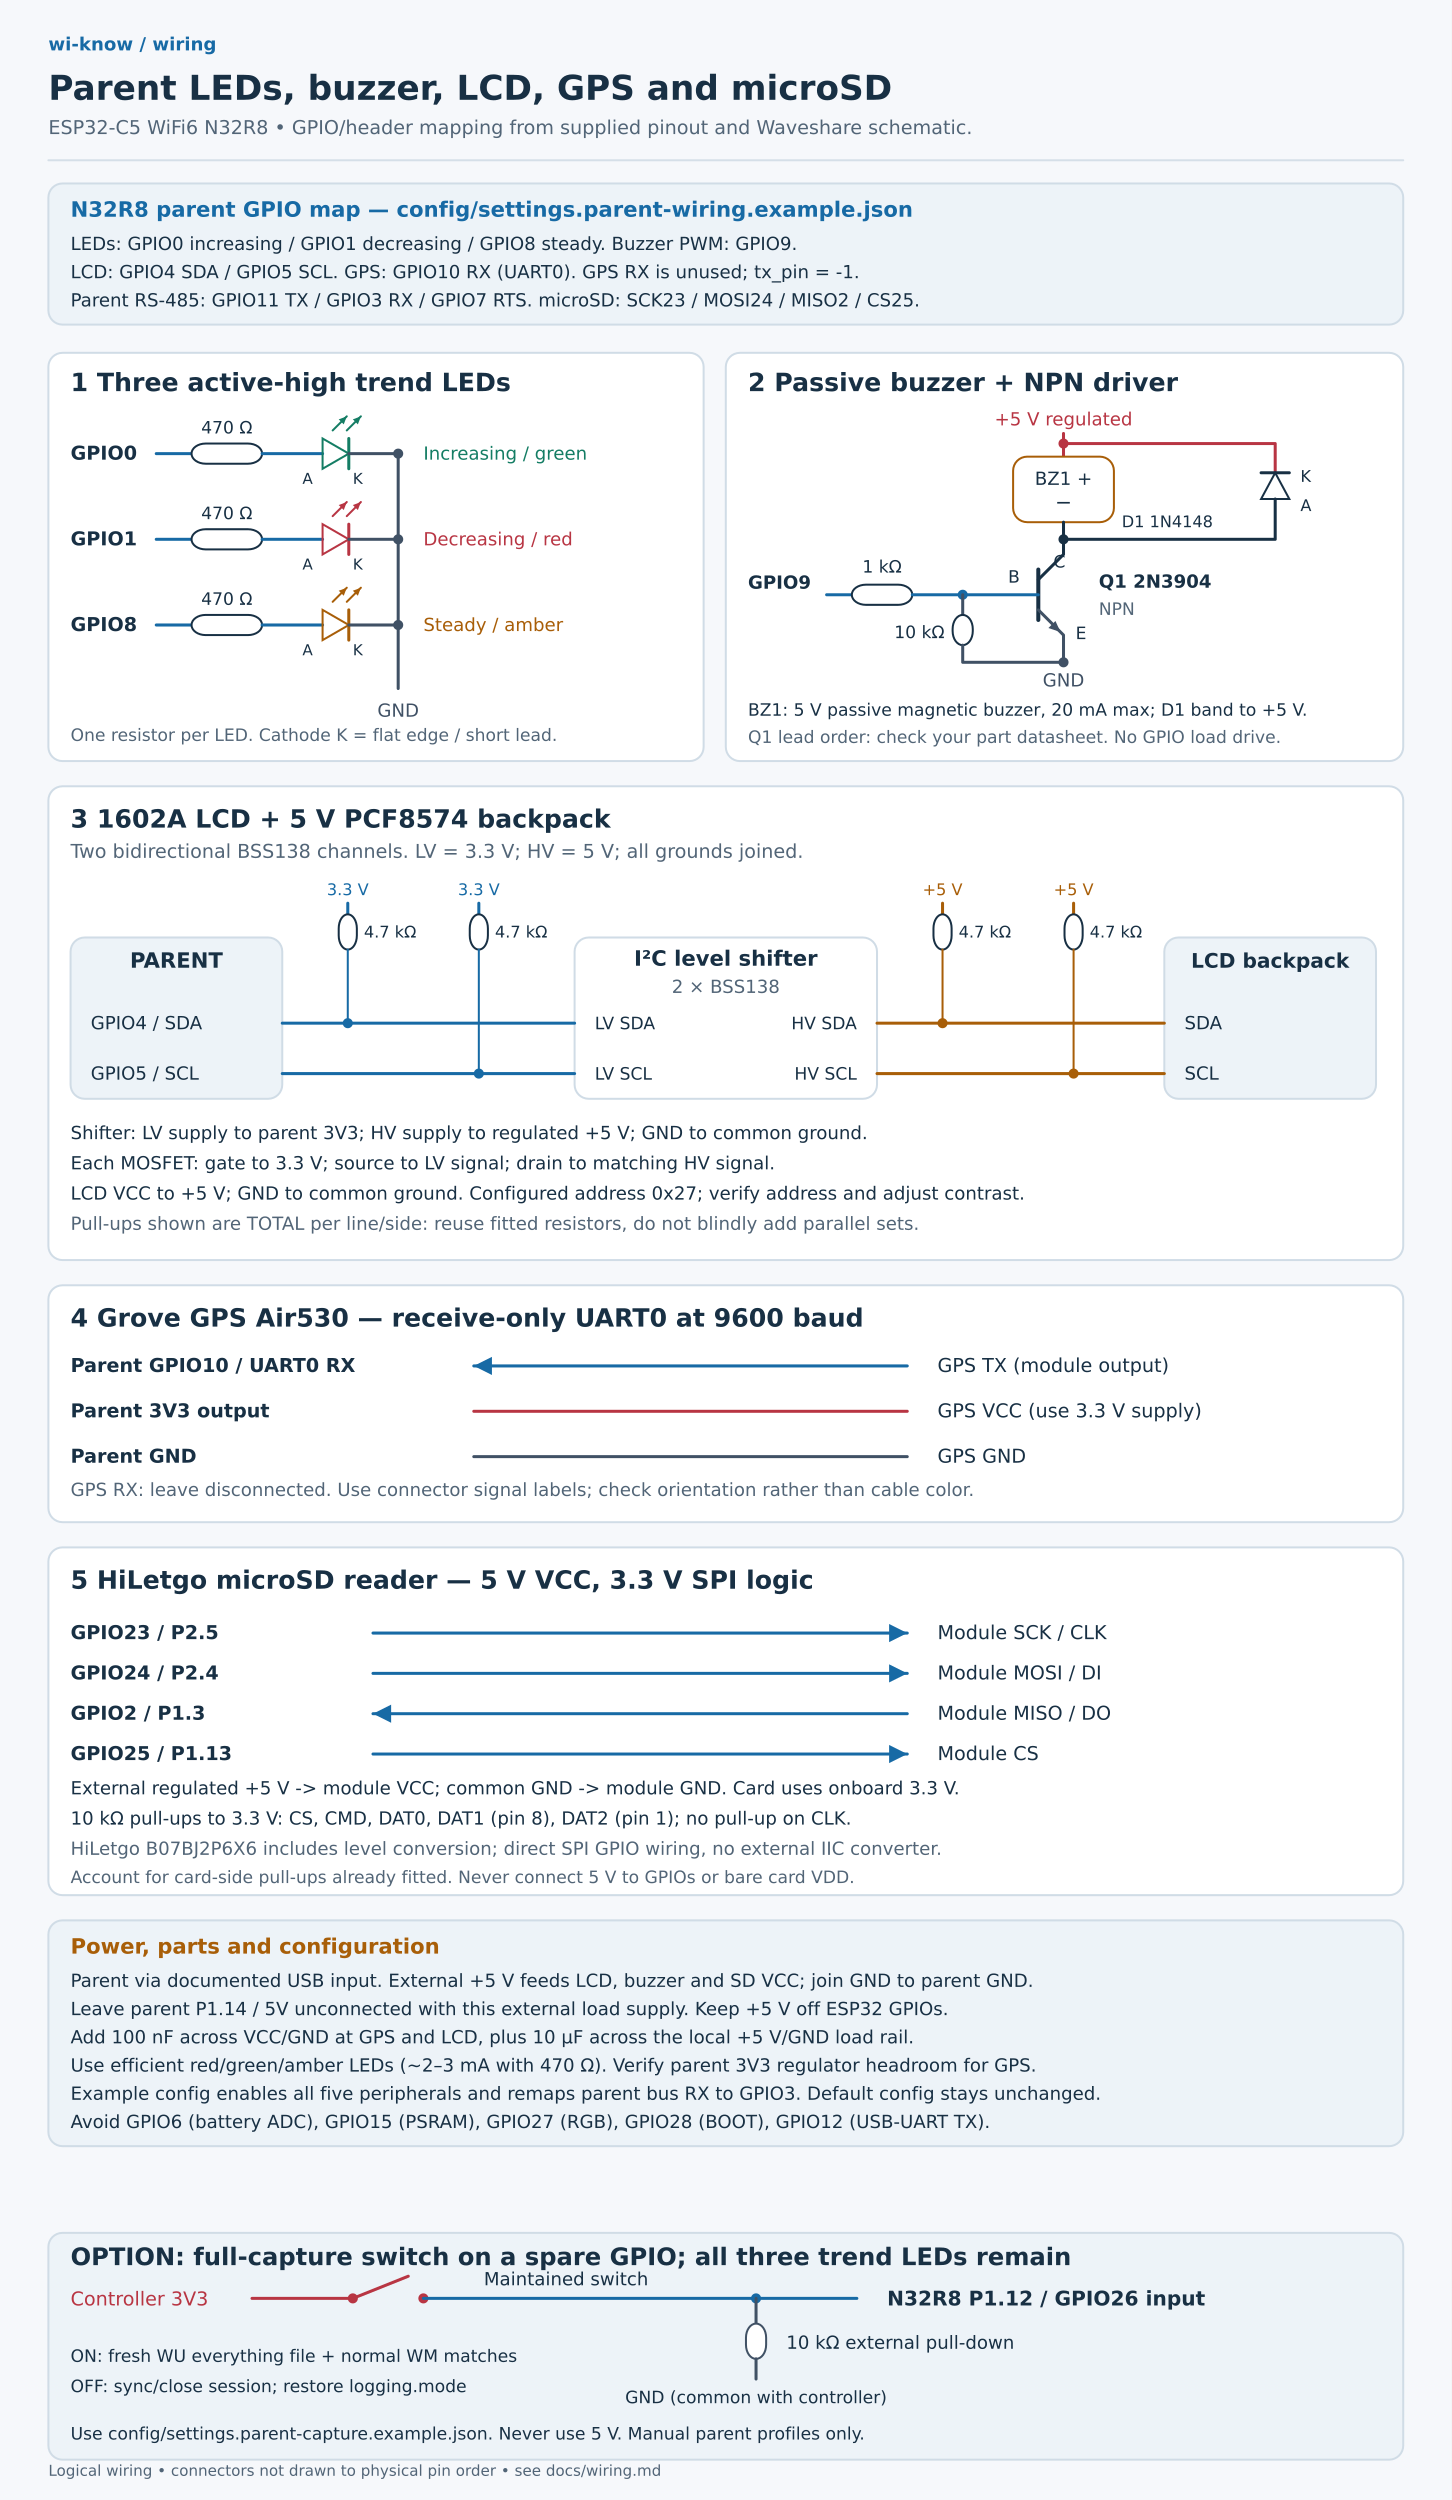
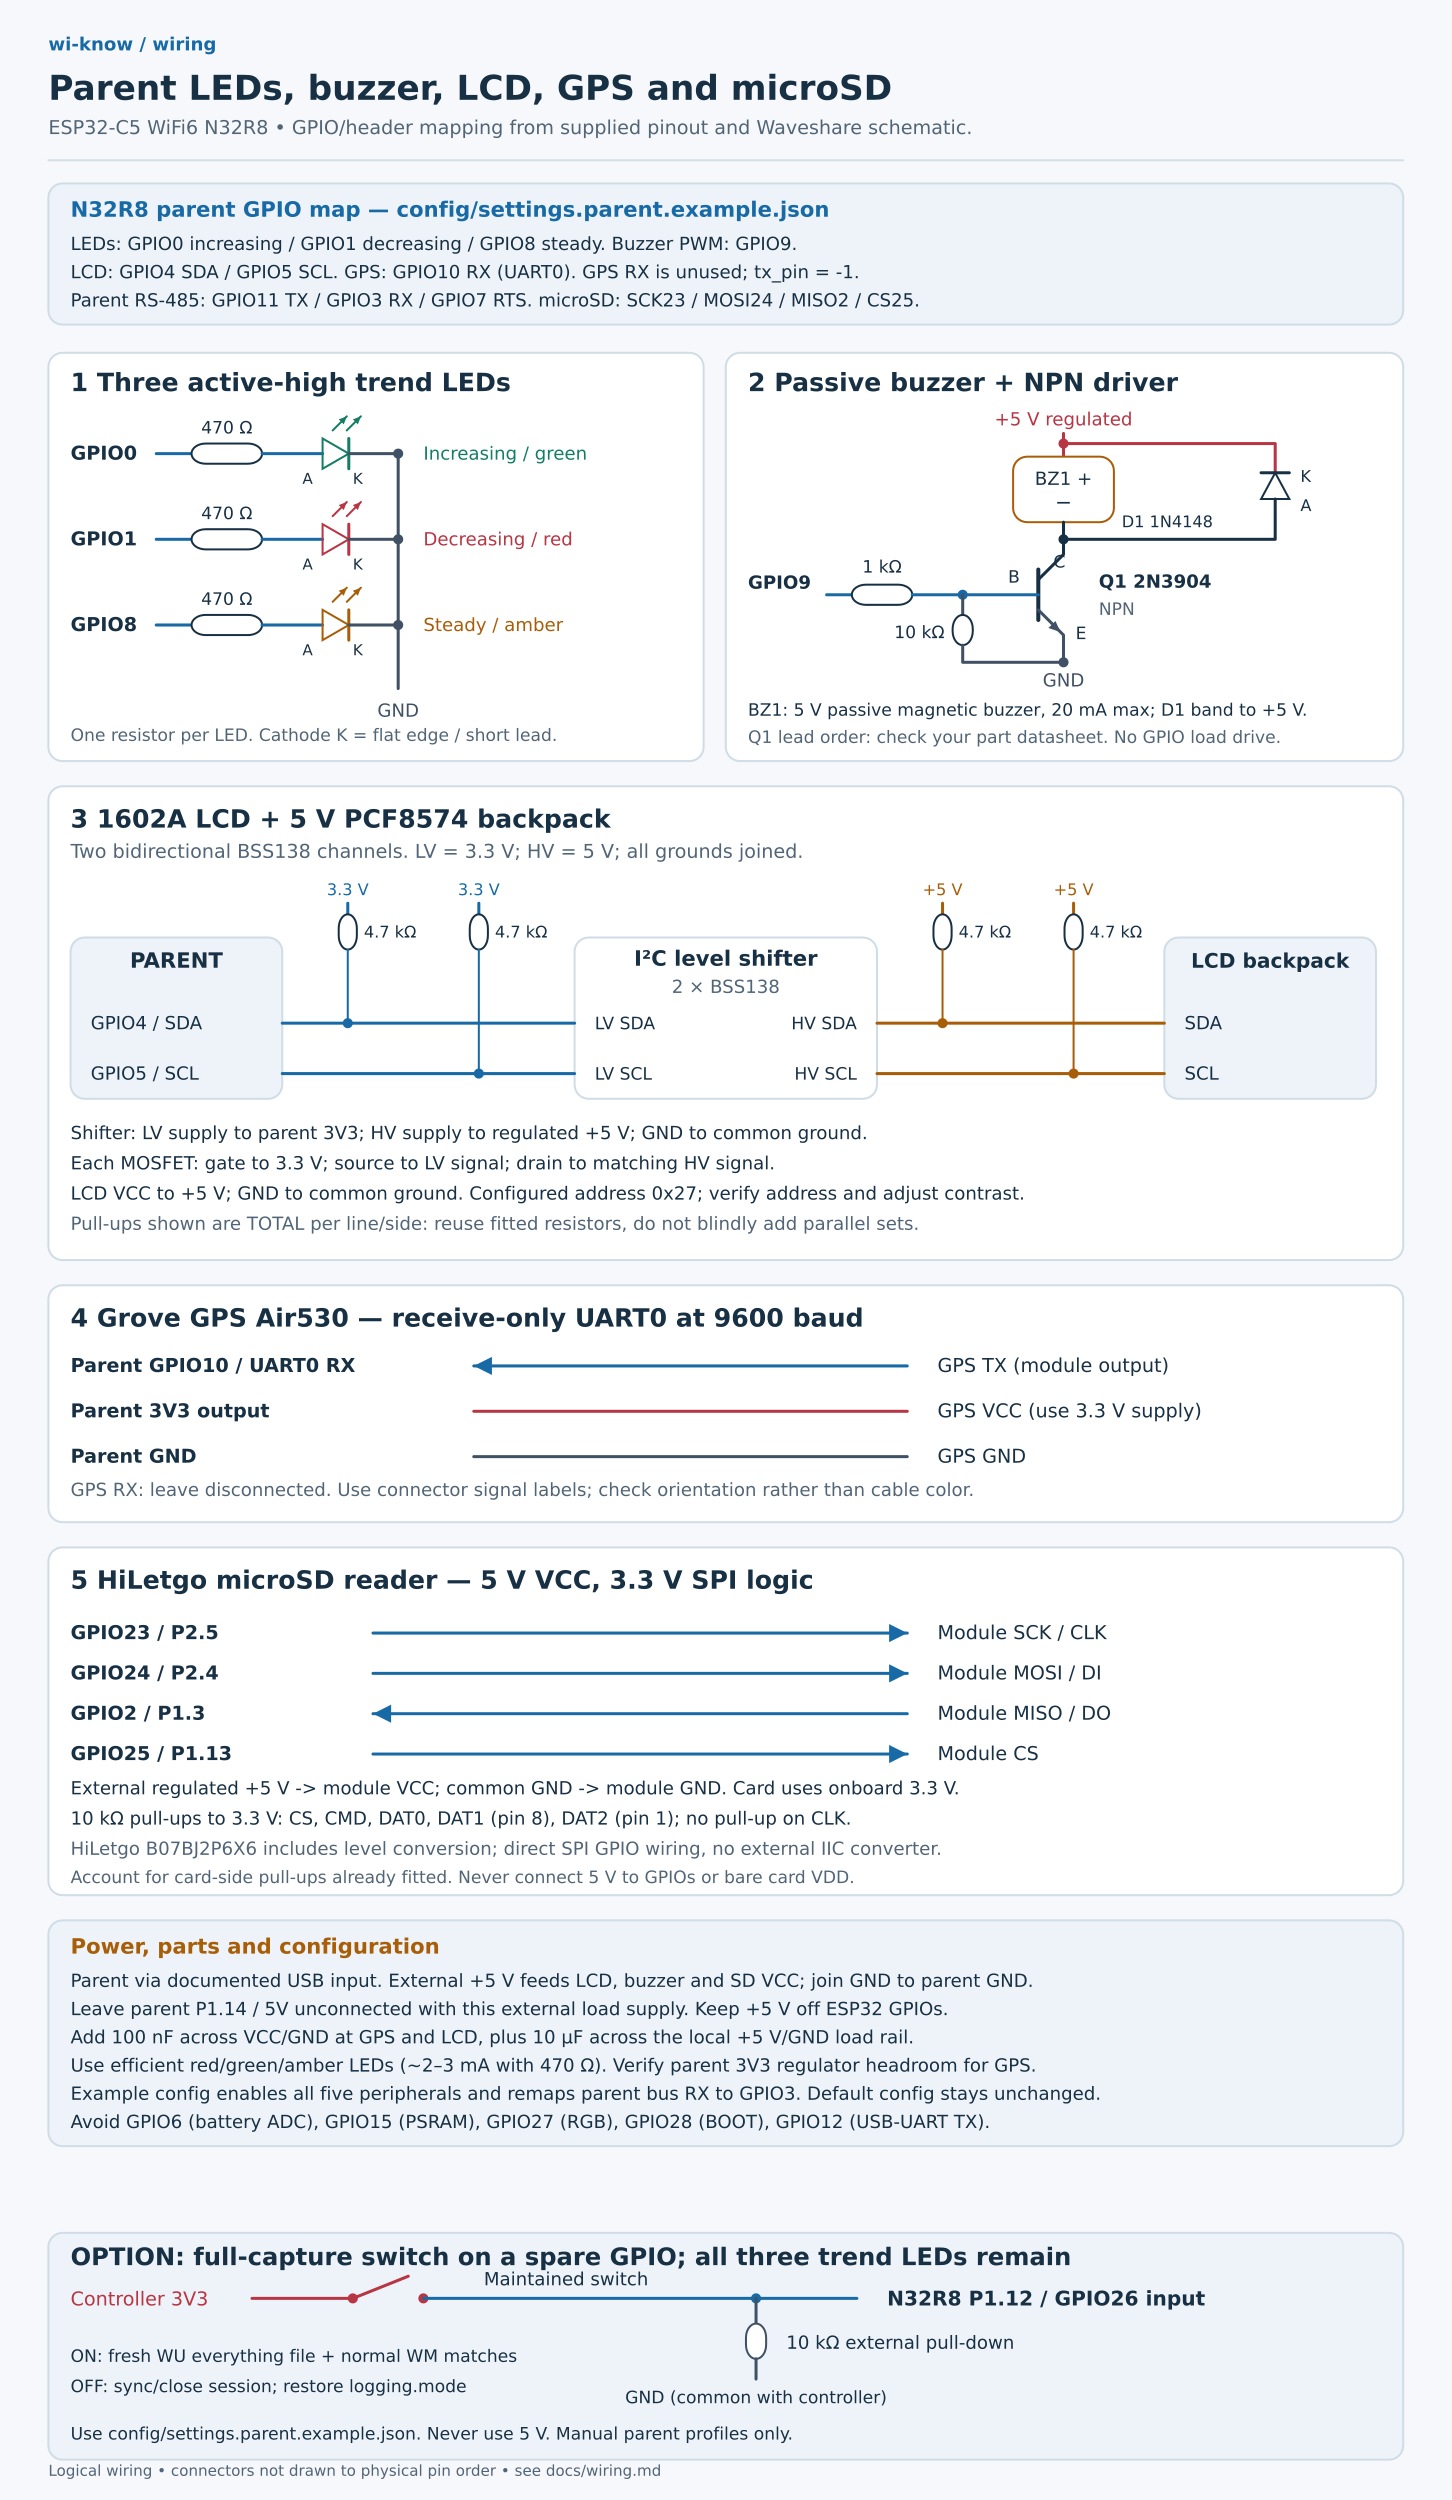
<svg xmlns="http://www.w3.org/2000/svg" width="1440" height="2480" viewBox="0 0 1440 2480" role="img" aria-labelledby="title description">
  <defs>
    <marker id="arrow-blue" markerWidth="8" markerHeight="8" refX="6" refY="3" orient="auto-start-reverse">
      <path d="M0,0 L0,6 L6,3 z" fill="#176aa5" />
    </marker>
  </defs>
  <rect width="1440" height="2480" fill="#f6f8fb" />
  <text x="48" y="50" fill="#176aa5" font-family="DejaVu Sans, Noto Sans, sans-serif" font-size="18" font-weight="700" text-anchor="start">wi-know / wiring</text>
  <text x="48" y="99" fill="#183044" font-family="DejaVu Sans, Noto Sans, sans-serif" font-size="34" font-weight="700" text-anchor="start">Parent LEDs, buzzer, LCD, GPS and microSD</text>
  <text x="48" y="133" fill="#526577" font-family="DejaVu Sans, Noto Sans, sans-serif" font-size="19" font-weight="400" text-anchor="start">ESP32-C5 WiFi6 N32R8 • GPIO/header mapping from supplied pinout and Waveshare schematic.</text>
  <polyline points="48,159 1392,159" fill="none" stroke="#d5dfe8" stroke-width="2" stroke-linejoin="round" stroke-linecap="round" />
  <rect x="48" y="182" width="1344" height="140" rx="14" fill="#edf3f8" stroke="#d0dce6" stroke-width="2" />
-   <text x="70" y="215" fill="#176aa5" font-family="DejaVu Sans, Noto Sans, sans-serif" font-size="21" font-weight="700" text-anchor="start">N32R8 parent GPIO map — config/settings.parent-wiring.example.json</text>
+   <text x="70" y="215" fill="#176aa5" font-family="DejaVu Sans, Noto Sans, sans-serif" font-size="21" font-weight="700" text-anchor="start">N32R8 parent GPIO map — config/settings.parent.example.json</text>
  <text x="70" y="248" fill="#183044" font-family="DejaVu Sans, Noto Sans, sans-serif" font-size="18" font-weight="400" text-anchor="start">LEDs: GPIO0 increasing / GPIO1 decreasing / GPIO8 steady. Buzzer PWM: GPIO9.</text>
  <text x="70" y="276" fill="#183044" font-family="DejaVu Sans, Noto Sans, sans-serif" font-size="18" font-weight="400" text-anchor="start">LCD: GPIO4 SDA / GPIO5 SCL. GPS: GPIO10 RX (UART0). GPS RX is unused; tx_pin = -1.</text>
  <text x="70" y="304" fill="#183044" font-family="DejaVu Sans, Noto Sans, sans-serif" font-size="18" font-weight="400" text-anchor="start">Parent RS-485: GPIO11 TX / GPIO3 RX / GPIO7 RTS. microSD: SCK23 / MOSI24 / MISO2 / CS25.</text>
  <rect x="48" y="350" width="650" height="405" rx="14" fill="white" stroke="#d0dce6" stroke-width="2" />
  <text x="70" y="388" fill="#183044" font-family="DejaVu Sans, Noto Sans, sans-serif" font-size="25" font-weight="700" text-anchor="start">1  Three active-high trend LEDs</text>
  <text x="70" y="456" fill="#183044" font-family="DejaVu Sans, Noto Sans, sans-serif" font-size="19" font-weight="700" text-anchor="start">GPIO0</text>
  <polyline points="155,450 190,450" fill="none" stroke="#176aa5" stroke-width="3" stroke-linejoin="round" stroke-linecap="round" />
  <rect x="190" y="440" width="70" height="20" rx="14" fill="white" stroke="#183044" stroke-width="2" />
  <text x="225" y="430" fill="#183044" font-family="DejaVu Sans, Noto Sans, sans-serif" font-size="17" font-weight="400" text-anchor="middle">470 Ω</text>
  <polyline points="260,450 320,450" fill="none" stroke="#176aa5" stroke-width="3" stroke-linejoin="round" stroke-linecap="round" />
  <path d="M320,435 L320,465 L346,450 Z" fill="none" stroke="#147d64" stroke-width="2" />
  <polyline points="346,435 346,465" fill="none" stroke="#147d64" stroke-width="3" stroke-linejoin="round" stroke-linecap="round" />
  <polyline points="346,450 395,450" fill="none" stroke="#405165" stroke-width="3" stroke-linejoin="round" stroke-linecap="round" />
  <circle cx="395" cy="450" r="5" fill="#405165" />
  <text x="300" y="480" fill="#183044" font-family="DejaVu Sans, Noto Sans, sans-serif" font-size="15" font-weight="400" text-anchor="start">A</text>
  <text x="350" y="480" fill="#183044" font-family="DejaVu Sans, Noto Sans, sans-serif" font-size="15" font-weight="400" text-anchor="start">K</text>
  <polyline points="330,427 344,413" fill="none" stroke="#147d64" stroke-width="2" stroke-linejoin="round" stroke-linecap="round" />
  <path d="M344,413 l-8,3 l5,5 Z" fill="#147d64" />
  <polyline points="344,427 358,413" fill="none" stroke="#147d64" stroke-width="2" stroke-linejoin="round" stroke-linecap="round" />
  <path d="M358,413 l-8,3 l5,5 Z" fill="#147d64" />
  <text x="420" y="456" fill="#147d64" font-family="DejaVu Sans, Noto Sans, sans-serif" font-size="18" font-weight="400" text-anchor="start">Increasing / green</text>
  <text x="70" y="541" fill="#183044" font-family="DejaVu Sans, Noto Sans, sans-serif" font-size="19" font-weight="700" text-anchor="start">GPIO1</text>
  <polyline points="155,535 190,535" fill="none" stroke="#176aa5" stroke-width="3" stroke-linejoin="round" stroke-linecap="round" />
  <rect x="190" y="525" width="70" height="20" rx="14" fill="white" stroke="#183044" stroke-width="2" />
  <text x="225" y="515" fill="#183044" font-family="DejaVu Sans, Noto Sans, sans-serif" font-size="17" font-weight="400" text-anchor="middle">470 Ω</text>
  <polyline points="260,535 320,535" fill="none" stroke="#176aa5" stroke-width="3" stroke-linejoin="round" stroke-linecap="round" />
  <path d="M320,520 L320,550 L346,535 Z" fill="none" stroke="#b83543" stroke-width="2" />
  <polyline points="346,520 346,550" fill="none" stroke="#b83543" stroke-width="3" stroke-linejoin="round" stroke-linecap="round" />
  <polyline points="346,535 395,535" fill="none" stroke="#405165" stroke-width="3" stroke-linejoin="round" stroke-linecap="round" />
  <circle cx="395" cy="535" r="5" fill="#405165" />
  <text x="300" y="565" fill="#183044" font-family="DejaVu Sans, Noto Sans, sans-serif" font-size="15" font-weight="400" text-anchor="start">A</text>
  <text x="350" y="565" fill="#183044" font-family="DejaVu Sans, Noto Sans, sans-serif" font-size="15" font-weight="400" text-anchor="start">K</text>
  <polyline points="330,512 344,498" fill="none" stroke="#b83543" stroke-width="2" stroke-linejoin="round" stroke-linecap="round" />
  <path d="M344,498 l-8,3 l5,5 Z" fill="#b83543" />
  <polyline points="344,512 358,498" fill="none" stroke="#b83543" stroke-width="2" stroke-linejoin="round" stroke-linecap="round" />
  <path d="M358,498 l-8,3 l5,5 Z" fill="#b83543" />
  <text x="420" y="541" fill="#b83543" font-family="DejaVu Sans, Noto Sans, sans-serif" font-size="18" font-weight="400" text-anchor="start">Decreasing / red</text>
  <text x="70" y="626" fill="#183044" font-family="DejaVu Sans, Noto Sans, sans-serif" font-size="19" font-weight="700" text-anchor="start">GPIO8</text>
  <polyline points="155,620 190,620" fill="none" stroke="#176aa5" stroke-width="3" stroke-linejoin="round" stroke-linecap="round" />
  <rect x="190" y="610" width="70" height="20" rx="14" fill="white" stroke="#183044" stroke-width="2" />
  <text x="225" y="600" fill="#183044" font-family="DejaVu Sans, Noto Sans, sans-serif" font-size="17" font-weight="400" text-anchor="middle">470 Ω</text>
  <polyline points="260,620 320,620" fill="none" stroke="#176aa5" stroke-width="3" stroke-linejoin="round" stroke-linecap="round" />
  <path d="M320,605 L320,635 L346,620 Z" fill="none" stroke="#a85e08" stroke-width="2" />
  <polyline points="346,605 346,635" fill="none" stroke="#a85e08" stroke-width="3" stroke-linejoin="round" stroke-linecap="round" />
  <polyline points="346,620 395,620" fill="none" stroke="#405165" stroke-width="3" stroke-linejoin="round" stroke-linecap="round" />
  <circle cx="395" cy="620" r="5" fill="#405165" />
  <text x="300" y="650" fill="#183044" font-family="DejaVu Sans, Noto Sans, sans-serif" font-size="15" font-weight="400" text-anchor="start">A</text>
  <text x="350" y="650" fill="#183044" font-family="DejaVu Sans, Noto Sans, sans-serif" font-size="15" font-weight="400" text-anchor="start">K</text>
  <polyline points="330,597 344,583" fill="none" stroke="#a85e08" stroke-width="2" stroke-linejoin="round" stroke-linecap="round" />
  <path d="M344,583 l-8,3 l5,5 Z" fill="#a85e08" />
  <polyline points="344,597 358,583" fill="none" stroke="#a85e08" stroke-width="2" stroke-linejoin="round" stroke-linecap="round" />
  <path d="M358,583 l-8,3 l5,5 Z" fill="#a85e08" />
  <text x="420" y="626" fill="#a85e08" font-family="DejaVu Sans, Noto Sans, sans-serif" font-size="18" font-weight="400" text-anchor="start">Steady / amber</text>
  <polyline points="395,450 395,683" fill="none" stroke="#405165" stroke-width="3" stroke-linejoin="round" stroke-linecap="round" />
  <text x="395" y="711" fill="#405165" font-family="DejaVu Sans, Noto Sans, sans-serif" font-size="18" font-weight="400" text-anchor="middle">GND</text>
  <text x="70" y="735" fill="#526577" font-family="DejaVu Sans, Noto Sans, sans-serif" font-size="17" font-weight="400" text-anchor="start">One resistor per LED. Cathode K = flat edge / short lead.</text>
  <rect x="720" y="350" width="672" height="405" rx="14" fill="white" stroke="#d0dce6" stroke-width="2" />
  <text x="742" y="388" fill="#183044" font-family="DejaVu Sans, Noto Sans, sans-serif" font-size="25" font-weight="700" text-anchor="start">2  Passive buzzer + NPN driver</text>
  <text x="1055" y="422" fill="#b83543" font-family="DejaVu Sans, Noto Sans, sans-serif" font-size="18" font-weight="400" text-anchor="middle">+5 V regulated</text>
  <polyline points="1055,430 1055,453" fill="none" stroke="#b83543" stroke-width="3" stroke-linejoin="round" stroke-linecap="round" />
  <rect x="1005" y="453" width="100" height="65" rx="14" fill="white" stroke="#a85e08" stroke-width="2" />
  <text x="1055" y="481" fill="#183044" font-family="DejaVu Sans, Noto Sans, sans-serif" font-size="18" font-weight="400" text-anchor="middle">BZ1 +</text>
  <text x="1055" y="505" fill="#183044" font-family="DejaVu Sans, Noto Sans, sans-serif" font-size="20" font-weight="400" text-anchor="middle">−</text>
  <polyline points="1055,518 1055,550 1030,575" fill="none" stroke="#183044" stroke-width="3" stroke-linejoin="round" stroke-linecap="round" />
  <text x="1045" y="563" fill="#183044" font-family="DejaVu Sans, Noto Sans, sans-serif" font-size="17" font-weight="400" text-anchor="start">C</text>
  <polyline points="1030,565 1030,615" fill="none" stroke="#183044" stroke-width="4" stroke-linejoin="round" stroke-linecap="round" />
  <polyline points="1030,605 1055,630 1055,657" fill="none" stroke="#405165" stroke-width="3" stroke-linejoin="round" stroke-linecap="round" />
  <path d="M1052,627 l-12,-4 l7,-7 Z" fill="#405165" />
  <text x="1067" y="634" fill="#183044" font-family="DejaVu Sans, Noto Sans, sans-serif" font-size="17" font-weight="400" text-anchor="start">E</text>
  <text x="1090" y="583" fill="#183044" font-family="DejaVu Sans, Noto Sans, sans-serif" font-size="18" font-weight="700" text-anchor="start">Q1 2N3904</text>
  <text x="1090" y="610" fill="#526577" font-family="DejaVu Sans, Noto Sans, sans-serif" font-size="17" font-weight="400" text-anchor="start">NPN</text>
  <text x="742" y="584" fill="#183044" font-family="DejaVu Sans, Noto Sans, sans-serif" font-size="18" font-weight="700" text-anchor="start">GPIO9</text>
  <polyline points="820,590 845,590" fill="none" stroke="#176aa5" stroke-width="3" stroke-linejoin="round" stroke-linecap="round" />
  <rect x="845" y="580" width="60" height="20" rx="14" fill="white" stroke="#183044" stroke-width="2" />
  <text x="875" y="568" fill="#183044" font-family="DejaVu Sans, Noto Sans, sans-serif" font-size="17" font-weight="400" text-anchor="middle">1 kΩ</text>
  <polyline points="905,590 1030,590" fill="none" stroke="#176aa5" stroke-width="3" stroke-linejoin="round" stroke-linecap="round" />
  <text x="1000" y="578" fill="#183044" font-family="DejaVu Sans, Noto Sans, sans-serif" font-size="17" font-weight="400" text-anchor="start">B</text>
  <circle cx="955" cy="590" r="5" fill="#176aa5" />
  <polyline points="955,590 955,610" fill="none" stroke="#405165" stroke-width="3" stroke-linejoin="round" stroke-linecap="round" />
  <rect x="945" y="610" width="20" height="30" rx="14" fill="white" stroke="#183044" stroke-width="2" />
  <text x="937" y="633" fill="#183044" font-family="DejaVu Sans, Noto Sans, sans-serif" font-size="17" font-weight="400" text-anchor="end">10 kΩ</text>
  <polyline points="955,640 955,657 1055,657" fill="none" stroke="#405165" stroke-width="3" stroke-linejoin="round" stroke-linecap="round" />
  <circle cx="1055" cy="657" r="5" fill="#405165" />
  <text x="1055" y="681" fill="#405165" font-family="DejaVu Sans, Noto Sans, sans-serif" font-size="18" font-weight="400" text-anchor="middle">GND</text>
  <polyline points="1055,440 1265,440 1265,469" fill="none" stroke="#b83543" stroke-width="3" stroke-linejoin="round" stroke-linecap="round" />
  <circle cx="1055" cy="440" r="5" fill="#b83543" />
  <polyline points="1251,469 1279,469" fill="none" stroke="#183044" stroke-width="3" stroke-linejoin="round" stroke-linecap="round" />
  <path d="M1251,495 L1279,495 L1265,469 Z" fill="none" stroke="#183044" stroke-width="2" />
  <polyline points="1265,495 1265,535 1055,535" fill="none" stroke="#183044" stroke-width="3" stroke-linejoin="round" stroke-linecap="round" />
  <circle cx="1055" cy="535" r="5" fill="#183044" />
  <text x="1290" y="478" fill="#183044" font-family="DejaVu Sans, Noto Sans, sans-serif" font-size="16" font-weight="400" text-anchor="start">K</text>
  <text x="1290" y="507" fill="#183044" font-family="DejaVu Sans, Noto Sans, sans-serif" font-size="16" font-weight="400" text-anchor="start">A</text>
  <text x="1158" y="523" fill="#183044" font-family="DejaVu Sans, Noto Sans, sans-serif" font-size="16" font-weight="400" text-anchor="middle">D1 1N4148</text>
  <text x="742" y="710" fill="#183044" font-family="DejaVu Sans, Noto Sans, sans-serif" font-size="17" font-weight="400" text-anchor="start">BZ1: 5 V passive magnetic buzzer, 20 mA max; D1 band to +5 V.</text>
  <text x="742" y="737" fill="#526577" font-family="DejaVu Sans, Noto Sans, sans-serif" font-size="17" font-weight="400" text-anchor="start">Q1 lead order: check your part datasheet. No GPIO load drive.</text>
  <rect x="48" y="780" width="1344" height="470" rx="14" fill="white" stroke="#d0dce6" stroke-width="2" />
  <text x="70" y="821" fill="#183044" font-family="DejaVu Sans, Noto Sans, sans-serif" font-size="25" font-weight="700" text-anchor="start">3  1602A LCD + 5 V PCF8574 backpack</text>
  <text x="70" y="851" fill="#526577" font-family="DejaVu Sans, Noto Sans, sans-serif" font-size="19" font-weight="400" text-anchor="start">Two bidirectional BSS138 channels. LV = 3.3 V; HV = 5 V; all grounds joined.</text>
  <rect x="70" y="930" width="210" height="160" rx="14" fill="#edf3f8" stroke="#d0dce6" stroke-width="2" />
  <text x="175" y="960" fill="#183044" font-family="DejaVu Sans, Noto Sans, sans-serif" font-size="21" font-weight="700" text-anchor="middle">PARENT</text>
  <rect x="570" y="930" width="300" height="160" rx="14" fill="white" stroke="#d0dce6" stroke-width="2" />
  <text x="720" y="958" fill="#183044" font-family="DejaVu Sans, Noto Sans, sans-serif" font-size="21" font-weight="700" text-anchor="middle">I²C level shifter</text>
  <text x="720" y="985" fill="#526577" font-family="DejaVu Sans, Noto Sans, sans-serif" font-size="18" font-weight="400" text-anchor="middle">2 × BSS138</text>
  <rect x="1155" y="930" width="210" height="160" rx="14" fill="#edf3f8" stroke="#d0dce6" stroke-width="2" />
  <text x="1260" y="960" fill="#183044" font-family="DejaVu Sans, Noto Sans, sans-serif" font-size="20" font-weight="700" text-anchor="middle">LCD backpack</text>
  <text x="90" y="1021" fill="#183044" font-family="DejaVu Sans, Noto Sans, sans-serif" font-size="18" font-weight="400" text-anchor="start">GPIO4 / SDA</text>
  <polyline points="280,1015 570,1015" fill="none" stroke="#176aa5" stroke-width="3" stroke-linejoin="round" stroke-linecap="round" />
  <text x="590" y="1021" fill="#183044" font-family="DejaVu Sans, Noto Sans, sans-serif" font-size="17" font-weight="400" text-anchor="start">LV SDA</text>
  <text x="850" y="1021" fill="#183044" font-family="DejaVu Sans, Noto Sans, sans-serif" font-size="17" font-weight="400" text-anchor="end">HV SDA</text>
  <polyline points="870,1015 1155,1015" fill="none" stroke="#a85e08" stroke-width="3" stroke-linejoin="round" stroke-linecap="round" />
  <text x="1175" y="1021" fill="#183044" font-family="DejaVu Sans, Noto Sans, sans-serif" font-size="18" font-weight="400" text-anchor="start">SDA</text>
  <text x="90" y="1071" fill="#183044" font-family="DejaVu Sans, Noto Sans, sans-serif" font-size="18" font-weight="400" text-anchor="start">GPIO5 / SCL</text>
  <polyline points="280,1065 570,1065" fill="none" stroke="#176aa5" stroke-width="3" stroke-linejoin="round" stroke-linecap="round" />
  <text x="590" y="1071" fill="#183044" font-family="DejaVu Sans, Noto Sans, sans-serif" font-size="17" font-weight="400" text-anchor="start">LV SCL</text>
  <text x="850" y="1071" fill="#183044" font-family="DejaVu Sans, Noto Sans, sans-serif" font-size="17" font-weight="400" text-anchor="end">HV SCL</text>
  <polyline points="870,1065 1155,1065" fill="none" stroke="#a85e08" stroke-width="3" stroke-linejoin="round" stroke-linecap="round" />
  <text x="1175" y="1071" fill="#183044" font-family="DejaVu Sans, Noto Sans, sans-serif" font-size="18" font-weight="400" text-anchor="start">SCL</text>
  <text x="345" y="888" fill="#176aa5" font-family="DejaVu Sans, Noto Sans, sans-serif" font-size="16" font-weight="400" text-anchor="middle">3.3 V</text>
  <polyline points="345,896 345,907" fill="none" stroke="#176aa5" stroke-width="3" stroke-linejoin="round" stroke-linecap="round" />
  <rect x="336" y="907" width="18" height="35" rx="14" fill="white" stroke="#183044" stroke-width="2" />
  <text x="361" y="930" fill="#183044" font-family="DejaVu Sans, Noto Sans, sans-serif" font-size="16" font-weight="400" text-anchor="start">4.7 kΩ</text>
  <polyline points="345,942 345,1015" fill="none" stroke="#176aa5" stroke-width="2" stroke-linejoin="round" stroke-linecap="round" />
  <circle cx="345" cy="1015" r="5" fill="#176aa5" />
  <text x="475" y="888" fill="#176aa5" font-family="DejaVu Sans, Noto Sans, sans-serif" font-size="16" font-weight="400" text-anchor="middle">3.3 V</text>
  <polyline points="475,896 475,907" fill="none" stroke="#176aa5" stroke-width="3" stroke-linejoin="round" stroke-linecap="round" />
  <rect x="466" y="907" width="18" height="35" rx="14" fill="white" stroke="#183044" stroke-width="2" />
  <text x="491" y="930" fill="#183044" font-family="DejaVu Sans, Noto Sans, sans-serif" font-size="16" font-weight="400" text-anchor="start">4.7 kΩ</text>
  <polyline points="475,942 475,1065" fill="none" stroke="#176aa5" stroke-width="2" stroke-linejoin="round" stroke-linecap="round" />
  <circle cx="475" cy="1065" r="5" fill="#176aa5" />
  <text x="935" y="888" fill="#a85e08" font-family="DejaVu Sans, Noto Sans, sans-serif" font-size="16" font-weight="400" text-anchor="middle">+5 V</text>
  <polyline points="935,896 935,907" fill="none" stroke="#a85e08" stroke-width="3" stroke-linejoin="round" stroke-linecap="round" />
  <rect x="926" y="907" width="18" height="35" rx="14" fill="white" stroke="#183044" stroke-width="2" />
  <text x="951" y="930" fill="#183044" font-family="DejaVu Sans, Noto Sans, sans-serif" font-size="16" font-weight="400" text-anchor="start">4.7 kΩ</text>
  <polyline points="935,942 935,1015" fill="none" stroke="#a85e08" stroke-width="2" stroke-linejoin="round" stroke-linecap="round" />
  <circle cx="935" cy="1015" r="5" fill="#a85e08" />
  <text x="1065" y="888" fill="#a85e08" font-family="DejaVu Sans, Noto Sans, sans-serif" font-size="16" font-weight="400" text-anchor="middle">+5 V</text>
  <polyline points="1065,896 1065,907" fill="none" stroke="#a85e08" stroke-width="3" stroke-linejoin="round" stroke-linecap="round" />
  <rect x="1056" y="907" width="18" height="35" rx="14" fill="white" stroke="#183044" stroke-width="2" />
  <text x="1081" y="930" fill="#183044" font-family="DejaVu Sans, Noto Sans, sans-serif" font-size="16" font-weight="400" text-anchor="start">4.7 kΩ</text>
  <polyline points="1065,942 1065,1065" fill="none" stroke="#a85e08" stroke-width="2" stroke-linejoin="round" stroke-linecap="round" />
  <circle cx="1065" cy="1065" r="5" fill="#a85e08" />
  <text x="70" y="1130" fill="#183044" font-family="DejaVu Sans, Noto Sans, sans-serif" font-size="18" font-weight="400" text-anchor="start">Shifter: LV supply to parent 3V3; HV supply to regulated +5 V; GND to common ground.</text>
  <text x="70" y="1160" fill="#183044" font-family="DejaVu Sans, Noto Sans, sans-serif" font-size="18" font-weight="400" text-anchor="start">Each MOSFET: gate to 3.3 V; source to LV signal; drain to matching HV signal.</text>
  <text x="70" y="1190" fill="#183044" font-family="DejaVu Sans, Noto Sans, sans-serif" font-size="18" font-weight="400" text-anchor="start">LCD VCC to +5 V; GND to common ground. Configured address 0x27; verify address and adjust contrast.</text>
  <text x="70" y="1220" fill="#526577" font-family="DejaVu Sans, Noto Sans, sans-serif" font-size="18" font-weight="400" text-anchor="start">Pull-ups shown are TOTAL per line/side: reuse fitted resistors, do not blindly add parallel sets.</text>
  <rect x="48" y="1275" width="1344" height="235" rx="14" fill="white" stroke="#d0dce6" stroke-width="2" />
  <text x="70" y="1316" fill="#183044" font-family="DejaVu Sans, Noto Sans, sans-serif" font-size="25" font-weight="700" text-anchor="start">4  Grove GPS Air530 — receive-only UART0 at 9600 baud</text>
  <text x="70" y="1361" fill="#183044" font-family="DejaVu Sans, Noto Sans, sans-serif" font-size="19" font-weight="700" text-anchor="start">Parent GPIO10 / UART0 RX</text>
  <text x="930" y="1361" fill="#183044" font-family="DejaVu Sans, Noto Sans, sans-serif" font-size="19" font-weight="400" text-anchor="start">GPS TX (module output)</text>
  <polyline points="900,1355 470,1355" fill="none" stroke="#176aa5" stroke-width="3" stroke-linejoin="round" stroke-linecap="round" marker-end="url(#arrow-blue)" />
  <text x="70" y="1406" fill="#183044" font-family="DejaVu Sans, Noto Sans, sans-serif" font-size="19" font-weight="700" text-anchor="start">Parent 3V3 output</text>
  <text x="930" y="1406" fill="#183044" font-family="DejaVu Sans, Noto Sans, sans-serif" font-size="19" font-weight="400" text-anchor="start">GPS VCC (use 3.3 V supply)</text>
  <polyline points="470,1400 900,1400" fill="none" stroke="#b83543" stroke-width="3" stroke-linejoin="round" stroke-linecap="round" />
  <text x="70" y="1451" fill="#183044" font-family="DejaVu Sans, Noto Sans, sans-serif" font-size="19" font-weight="700" text-anchor="start">Parent GND</text>
  <text x="930" y="1451" fill="#183044" font-family="DejaVu Sans, Noto Sans, sans-serif" font-size="19" font-weight="400" text-anchor="start">GPS GND</text>
  <polyline points="470,1445 900,1445" fill="none" stroke="#405165" stroke-width="3" stroke-linejoin="round" stroke-linecap="round" />
  <text x="70" y="1484" fill="#526577" font-family="DejaVu Sans, Noto Sans, sans-serif" font-size="18" font-weight="400" text-anchor="start">GPS RX: leave disconnected. Use connector signal labels; check orientation rather than cable color.</text>
  <rect x="48" y="1535" width="1344" height="345" rx="14" fill="white" stroke="#d0dce6" stroke-width="2" />
  <text x="70" y="1576" fill="#183044" font-family="DejaVu Sans, Noto Sans, sans-serif" font-size="25" font-weight="700" text-anchor="start">5  HiLetgo microSD reader — 5 V VCC, 3.3 V SPI logic</text>
  <text x="70" y="1626" fill="#183044" font-family="DejaVu Sans, Noto Sans, sans-serif" font-size="19" font-weight="700" text-anchor="start">GPIO23 / P2.5</text>
  <text x="930" y="1626" fill="#183044" font-family="DejaVu Sans, Noto Sans, sans-serif" font-size="19" font-weight="400" text-anchor="start">Module SCK / CLK</text>
  <polyline points="370,1620 900,1620" fill="none" stroke="#176aa5" stroke-width="3" stroke-linejoin="round" stroke-linecap="round" marker-end="url(#arrow-blue)" />
  <text x="70" y="1666" fill="#183044" font-family="DejaVu Sans, Noto Sans, sans-serif" font-size="19" font-weight="700" text-anchor="start">GPIO24 / P2.4</text>
  <text x="930" y="1666" fill="#183044" font-family="DejaVu Sans, Noto Sans, sans-serif" font-size="19" font-weight="400" text-anchor="start">Module MOSI / DI</text>
  <polyline points="370,1660 900,1660" fill="none" stroke="#176aa5" stroke-width="3" stroke-linejoin="round" stroke-linecap="round" marker-end="url(#arrow-blue)" />
  <text x="70" y="1706" fill="#183044" font-family="DejaVu Sans, Noto Sans, sans-serif" font-size="19" font-weight="700" text-anchor="start">GPIO2 / P1.3</text>
  <text x="930" y="1706" fill="#183044" font-family="DejaVu Sans, Noto Sans, sans-serif" font-size="19" font-weight="400" text-anchor="start">Module MISO / DO</text>
  <polyline points="900,1700 370,1700" fill="none" stroke="#176aa5" stroke-width="3" stroke-linejoin="round" stroke-linecap="round" marker-end="url(#arrow-blue)" />
  <text x="70" y="1746" fill="#183044" font-family="DejaVu Sans, Noto Sans, sans-serif" font-size="19" font-weight="700" text-anchor="start">GPIO25 / P1.13</text>
  <text x="930" y="1746" fill="#183044" font-family="DejaVu Sans, Noto Sans, sans-serif" font-size="19" font-weight="400" text-anchor="start">Module CS</text>
  <polyline points="370,1740 900,1740" fill="none" stroke="#176aa5" stroke-width="3" stroke-linejoin="round" stroke-linecap="round" marker-end="url(#arrow-blue)" />
  <text x="70" y="1780" fill="#183044" font-family="DejaVu Sans, Noto Sans, sans-serif" font-size="18" font-weight="400" text-anchor="start">External regulated +5 V -&gt; module VCC; common GND -&gt; module GND. Card uses onboard 3.3 V.</text>
  <text x="70" y="1810" fill="#183044" font-family="DejaVu Sans, Noto Sans, sans-serif" font-size="18" font-weight="400" text-anchor="start">10 kΩ pull-ups to 3.3 V: CS, CMD, DAT0, DAT1 (pin 8), DAT2 (pin 1); no pull-up on CLK.</text>
  <text x="70" y="1840" fill="#526577" font-family="DejaVu Sans, Noto Sans, sans-serif" font-size="18" font-weight="400" text-anchor="start">HiLetgo B07BJ2P6X6 includes level conversion; direct SPI GPIO wiring, no external IIC converter.</text>
  <text x="70" y="1868" fill="#526577" font-family="DejaVu Sans, Noto Sans, sans-serif" font-size="17" font-weight="400" text-anchor="start">Account for card-side pull-ups already fitted. Never connect 5 V to GPIOs or bare card VDD.</text>
  <rect x="48" y="1905" width="1344" height="224" rx="14" fill="#edf3f8" stroke="#d0dce6" stroke-width="2" />
  <text x="70" y="1938" fill="#a85e08" font-family="DejaVu Sans, Noto Sans, sans-serif" font-size="21" font-weight="700" text-anchor="start">Power, parts and configuration</text>
  <text x="70" y="1971" fill="#183044" font-family="DejaVu Sans, Noto Sans, sans-serif" font-size="18" font-weight="400" text-anchor="start">Parent via documented USB input. External +5 V feeds LCD, buzzer and SD VCC; join GND to parent GND.</text>
  <text x="70" y="1999" fill="#183044" font-family="DejaVu Sans, Noto Sans, sans-serif" font-size="18" font-weight="400" text-anchor="start">Leave parent P1.14 / 5V unconnected with this external load supply. Keep +5 V off ESP32 GPIOs.</text>
  <text x="70" y="2027" fill="#183044" font-family="DejaVu Sans, Noto Sans, sans-serif" font-size="18" font-weight="400" text-anchor="start">Add 100 nF across VCC/GND at GPS and LCD, plus 10 µF across the local +5 V/GND load rail.</text>
  <text x="70" y="2055" fill="#183044" font-family="DejaVu Sans, Noto Sans, sans-serif" font-size="18" font-weight="400" text-anchor="start">Use efficient red/green/amber LEDs (~2–3 mA with 470 Ω). Verify parent 3V3 regulator headroom for GPS.</text>
  <text x="70" y="2083" fill="#183044" font-family="DejaVu Sans, Noto Sans, sans-serif" font-size="18" font-weight="400" text-anchor="start">Example config enables all five peripherals and remaps parent bus RX to GPIO3. Default config stays unchanged.</text>
  <text x="70" y="2111" fill="#183044" font-family="DejaVu Sans, Noto Sans, sans-serif" font-size="18" font-weight="400" text-anchor="start">Avoid GPIO6 (battery ADC), GPIO15 (PSRAM), GPIO27 (RGB), GPIO28 (BOOT), GPIO12 (USB-UART TX).</text>
  <rect x="48" y="2215" width="1344" height="225" rx="14" fill="#edf3f8" stroke="#d0dce6" stroke-width="2" />
  <text x="70" y="2247" fill="#183044" font-family="DejaVu Sans, Noto Sans, sans-serif" font-size="24" font-weight="700" text-anchor="start">OPTION: full-capture switch on a spare GPIO; all three trend LEDs remain</text>
  <text x="70" y="2287" fill="#b83543" font-family="DejaVu Sans, Noto Sans, sans-serif" font-size="19" font-weight="400" text-anchor="start">Controller 3V3</text>
  <polyline points="250,2280 350,2280" fill="none" stroke="#b83543" stroke-width="3" stroke-linejoin="round" stroke-linecap="round" />
  <circle cx="350" cy="2280" r="5" fill="#b83543" />
  <polyline points="350,2280 405,2258" fill="none" stroke="#b83543" stroke-width="3" stroke-linejoin="round" stroke-linecap="round" />
  <circle cx="420" cy="2280" r="5" fill="#b83543" />
  <polyline points="420,2280 850,2280" fill="none" stroke="#176aa5" stroke-width="3" stroke-linejoin="round" stroke-linecap="round" />
  <text x="480" y="2267" fill="#183044" font-family="DejaVu Sans, Noto Sans, sans-serif" font-size="18" font-weight="400" text-anchor="start">Maintained switch</text>
  <text x="880" y="2287" fill="#183044" font-family="DejaVu Sans, Noto Sans, sans-serif" font-size="20" font-weight="700" text-anchor="start">N32R8 P1.12 / GPIO26 input</text>
  <circle cx="750" cy="2280" r="5" fill="#176aa5" />
  <polyline points="750,2280 750,2305" fill="none" stroke="#405165" stroke-width="3" stroke-linejoin="round" stroke-linecap="round" />
  <rect x="740" y="2305" width="20" height="35" rx="14" fill="white" stroke="#405165" stroke-width="2" />
  <polyline points="750,2340 750,2360" fill="none" stroke="#405165" stroke-width="3" stroke-linejoin="round" stroke-linecap="round" />
  <text x="780" y="2330" fill="#183044" font-family="DejaVu Sans, Noto Sans, sans-serif" font-size="18" font-weight="400" text-anchor="start">10 kΩ external pull-down</text>
  <text x="750" y="2384" fill="#183044" font-family="DejaVu Sans, Noto Sans, sans-serif" font-size="17" font-weight="400" text-anchor="middle">GND (common with controller)</text>
  <text x="70" y="2343" fill="#183044" font-family="DejaVu Sans, Noto Sans, sans-serif" font-size="17" font-weight="400" text-anchor="start">ON: fresh WU everything file + normal WM matches</text>
  <text x="70" y="2373" fill="#183044" font-family="DejaVu Sans, Noto Sans, sans-serif" font-size="17" font-weight="400" text-anchor="start">OFF: sync/close session; restore logging.mode</text>
-   <text x="70" y="2420" fill="#183044" font-family="DejaVu Sans, Noto Sans, sans-serif" font-size="17" font-weight="400" text-anchor="start">Use config/settings.parent-capture.example.json. Never use 5 V. Manual parent profiles only.</text>
+   <text x="70" y="2420" fill="#183044" font-family="DejaVu Sans, Noto Sans, sans-serif" font-size="17" font-weight="400" text-anchor="start">Use config/settings.parent.example.json. Never use 5 V. Manual parent profiles only.</text>
  <text x="48" y="2456" fill="#526577" font-family="DejaVu Sans, Noto Sans, sans-serif" font-size="15" font-weight="400" text-anchor="start">Logical wiring • connectors not drawn to physical pin order • see docs/wiring.md</text>
</svg>
